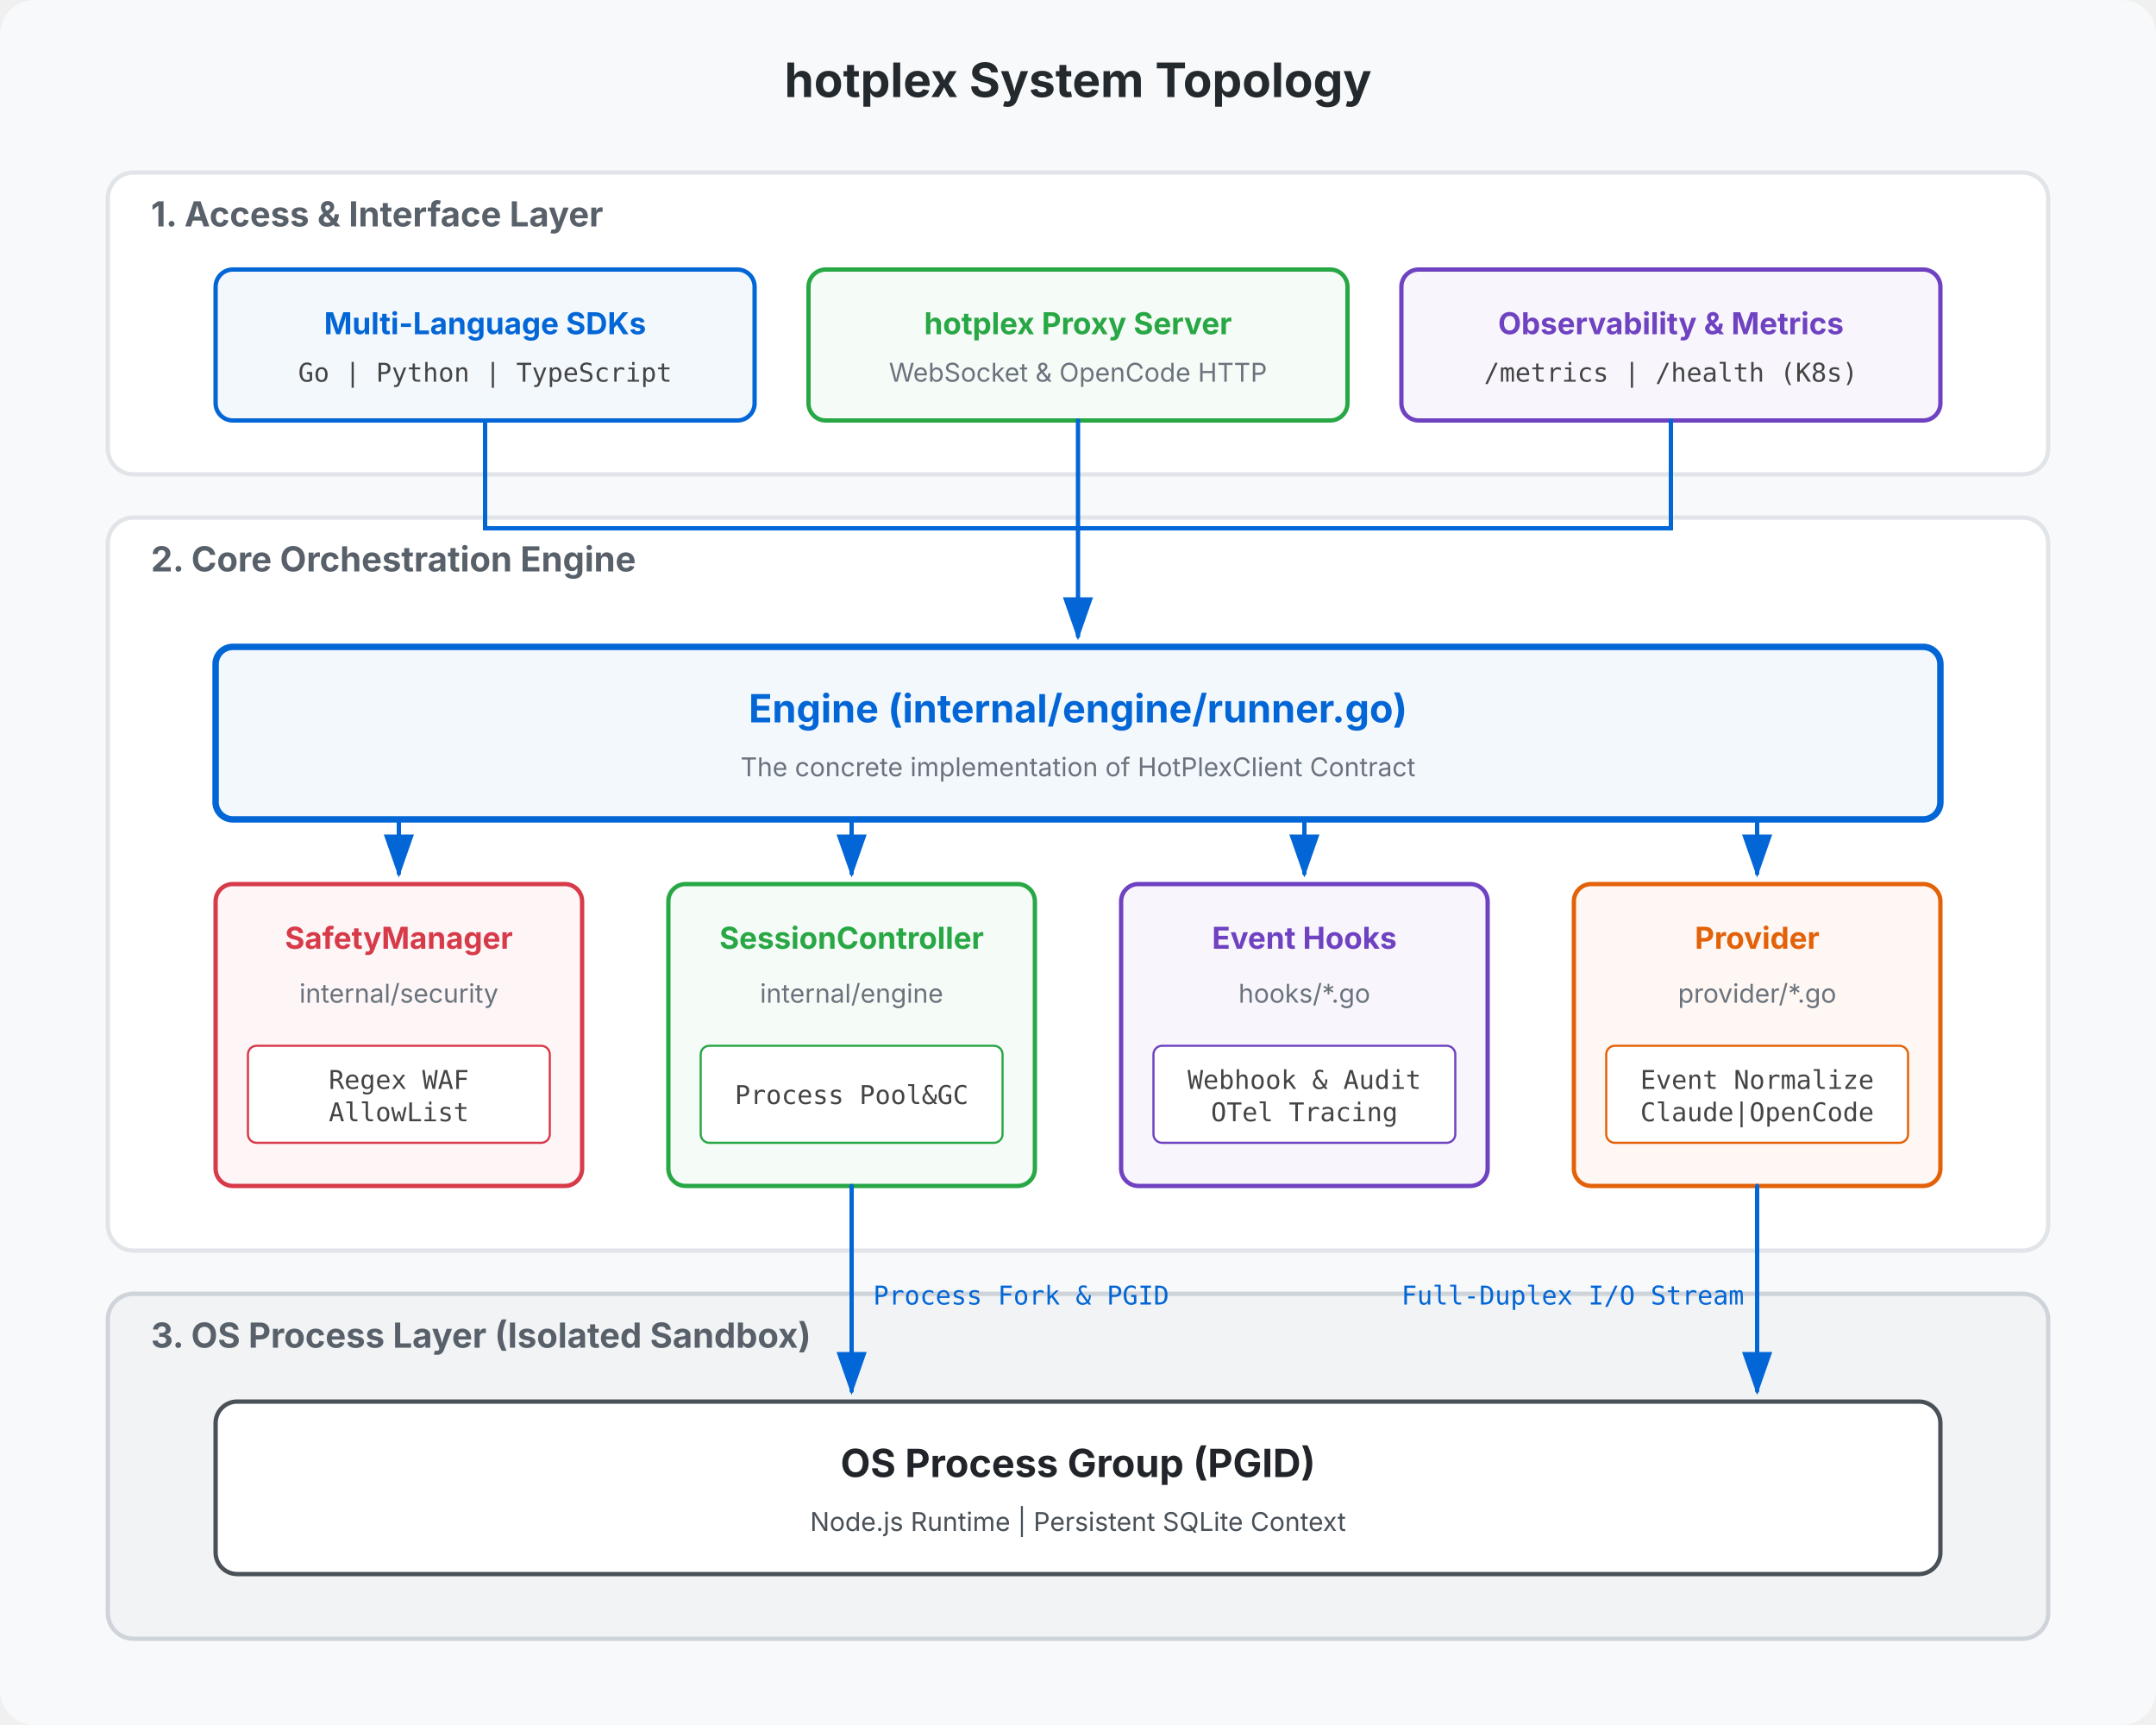
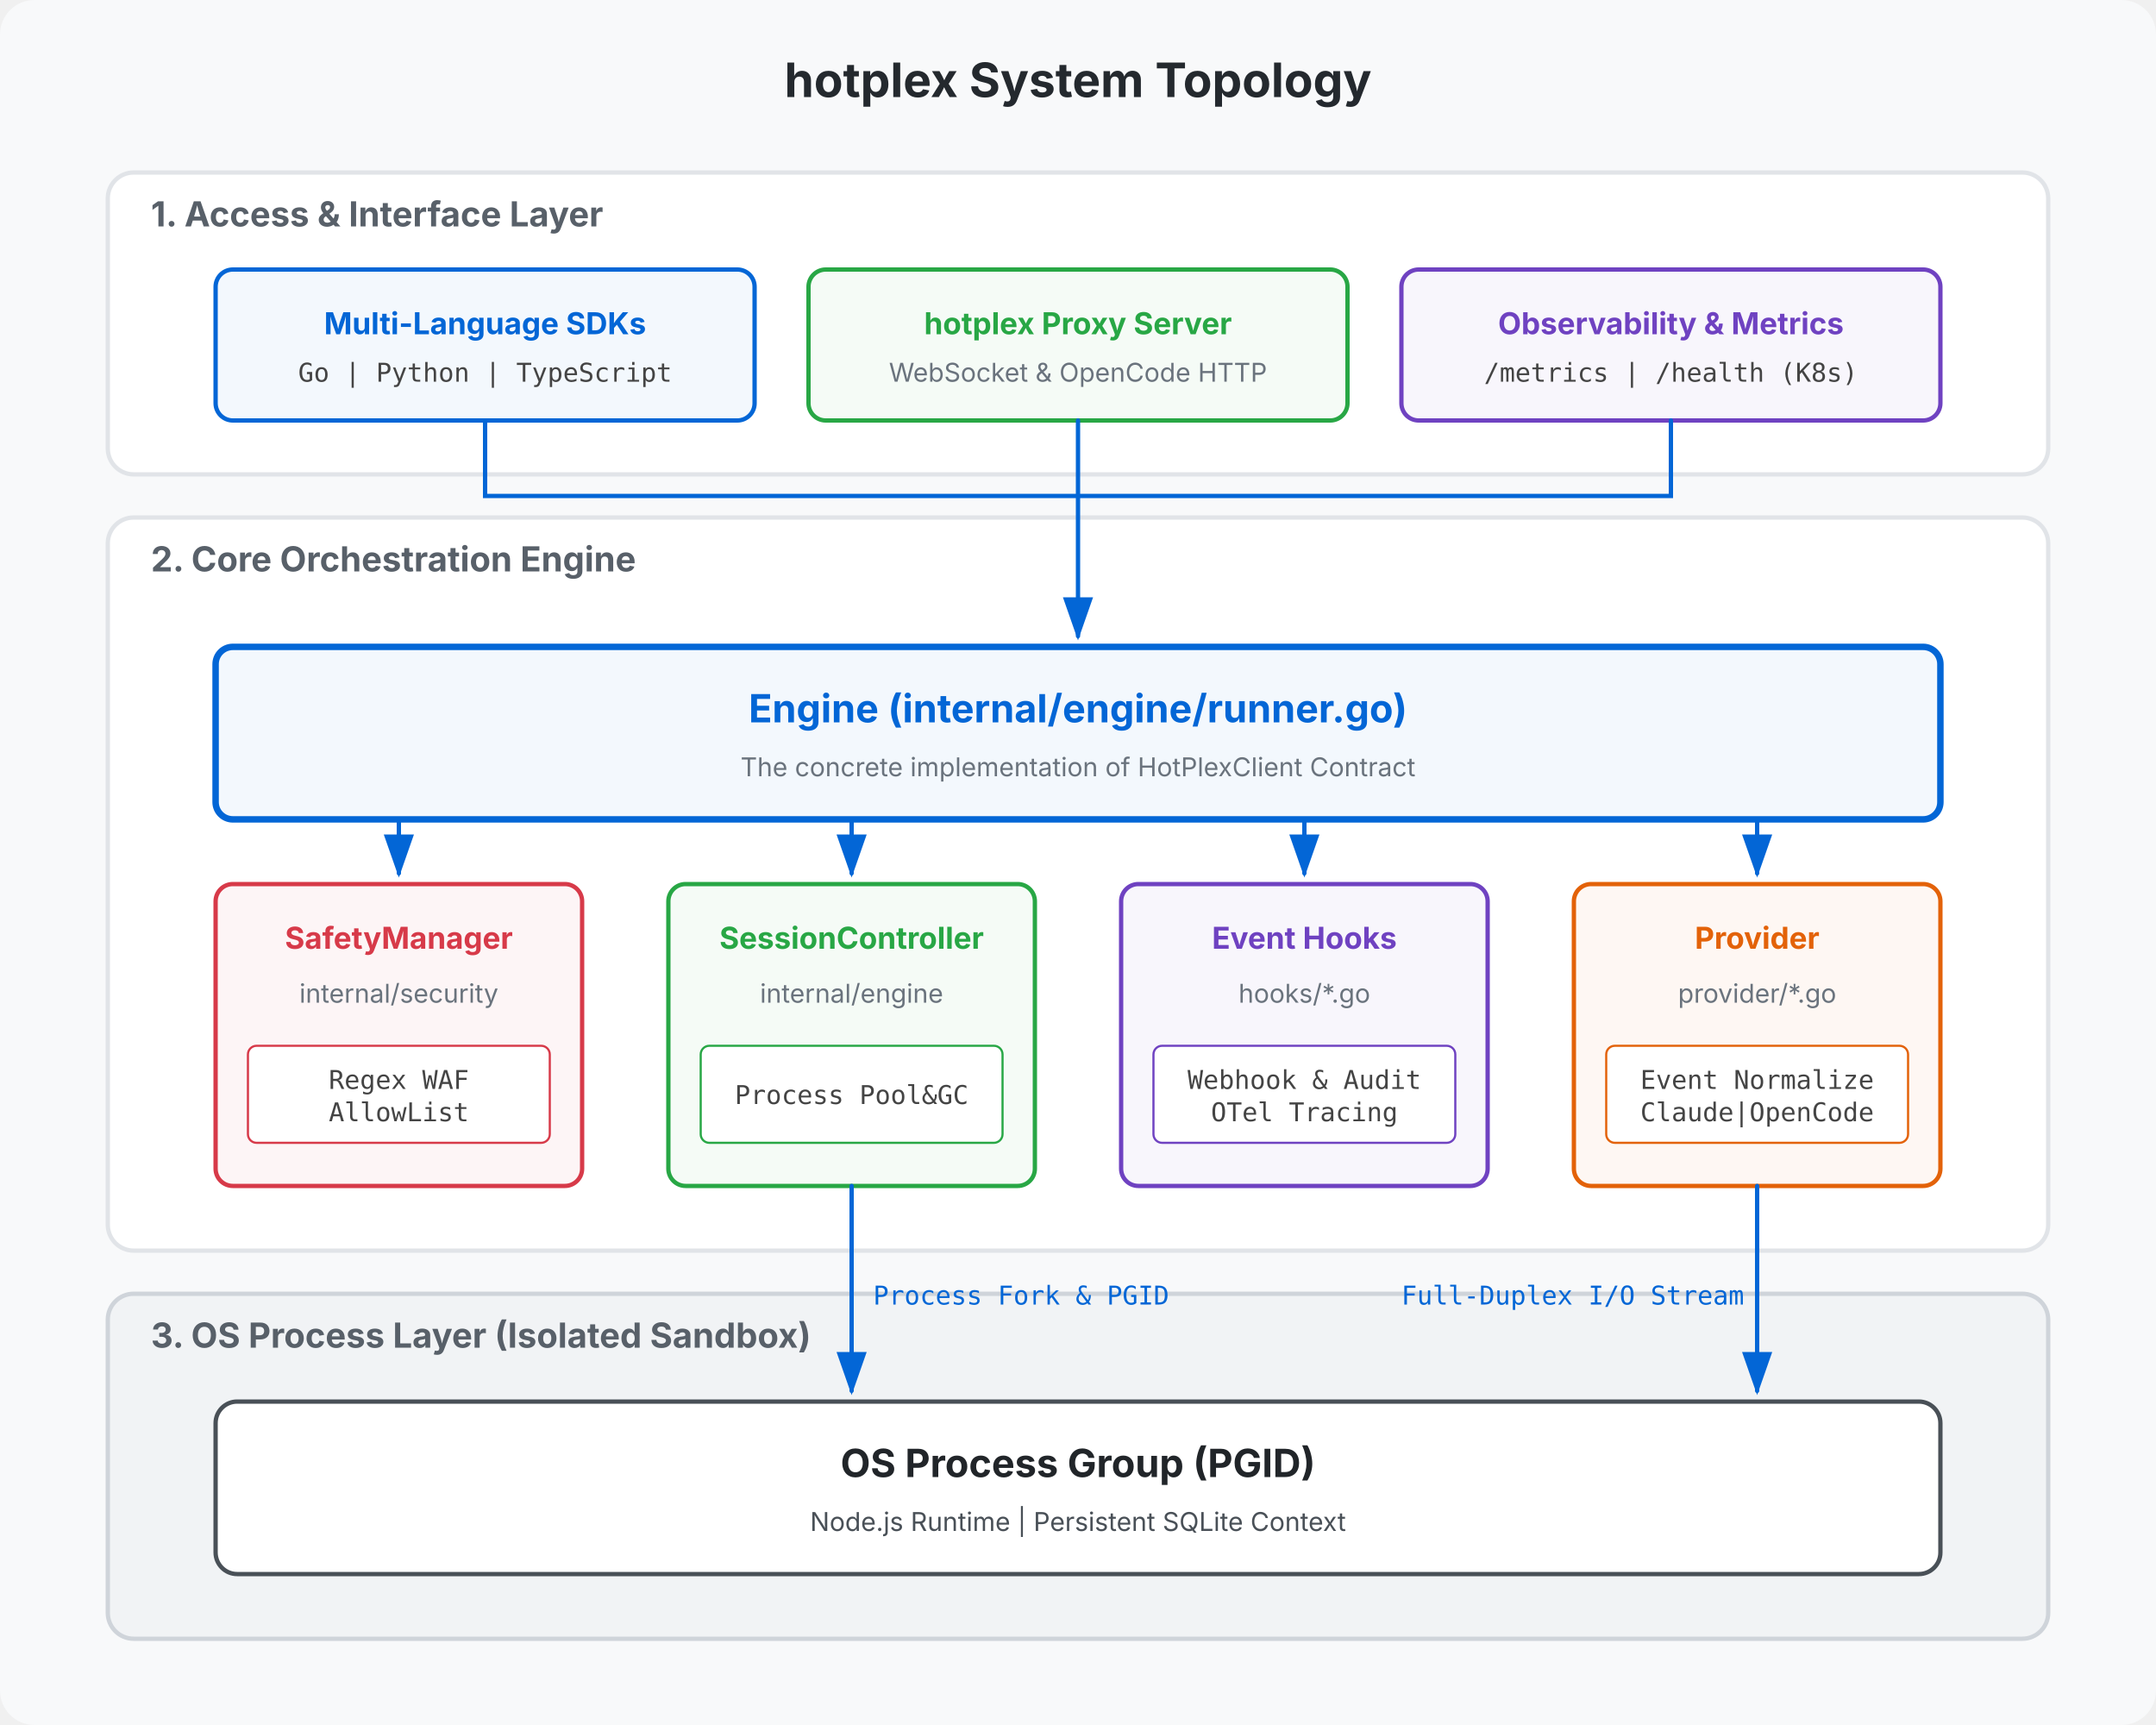
<svg xmlns="http://www.w3.org/2000/svg" viewBox="0 0 1000 800" width="1000" height="800">
  <defs>
    <style>
      .bg { fill: #f8f9fa; }
      .layer-bg { fill: #ffffff; stroke: #e1e4e8; stroke-width: 2; }
      .layer-sandbox { fill: #f1f3f5; stroke: #cfd4da; stroke-width: 2; }
      .box { rx: 8; fill: #fff; stroke-width: 2; stroke: #e1e4e8; }
      .box-accent { fill: rgba(3, 102, 214, 0.05); stroke: #0366d6; stroke-width: 2; rx: 8; }
      .box-success { fill: rgba(40, 167, 69, 0.05); stroke: #28a745; stroke-width: 2; rx: 8; }
      .box-warning { fill: rgba(215, 58, 73, 0.05); stroke: #d73a49; stroke-width: 2; rx: 8; }
      .box-purple { fill: rgba(111, 66, 193, 0.05); stroke: #6f42c1; stroke-width: 2; rx: 8; }
      .box-orange { fill: rgba(227, 98, 9, 0.05); stroke: #e36209; stroke-width: 2; rx: 8; }
      
      .text-title { font-family: -apple-system, BlinkMacSystemFont, "Segoe UI", sans-serif; font-weight: bold; font-size: 22px; fill: #24292e; }
      .text-layer { font-family: -apple-system, sans-serif; font-weight: bold; font-size: 16px; fill: #586069; }
      .text-label { font-family: -apple-system, sans-serif; font-weight: bold; font-size: 14px; fill: #24292e; }
      .text-sub { font-family: -apple-system, sans-serif; font-size: 12px; fill: #6a737d; }
      .text-code { font-family: monospace; font-size: 12px; fill: #444; }
      
      .arrow { fill: none; stroke: #0366d6; stroke-width: 2; stroke-linecap: round; }
    </style>
    <marker id="arrowhead" markerWidth="10" markerHeight="7" refX="9" refY="3.5" orient="auto">
      <polygon points="0 0, 10 3.5, 0 7" fill="#0366d6" />
    </marker>
  </defs>
  <rect width="100%" height="100%" class="bg" rx="16" />
  <text x="500" y="45" text-anchor="middle" class="text-title">hotplex System Topology</text>
  <rect x="50" y="80" width="900" height="140" rx="12" class="layer-bg" />
  <text x="70" y="105" class="text-layer">1. Access &amp; Interface Layer</text>
  <g transform="translate(100, 125)">
    <rect width="250" height="70" rx="8" class="box-accent" />
    <text x="125" y="30" text-anchor="middle" class="text-label" style="fill:#0366d6">Multi-Language SDKs</text>
    <text x="125" y="52" text-anchor="middle" class="text-code">Go | Python | TypeScript</text>
  </g>
  <g transform="translate(375, 125)">
    <rect width="250" height="70" rx="8" class="box-success" />
    <text x="125" y="30" text-anchor="middle" class="text-label" style="fill:#28a745">hotplex Proxy Server</text>
    <text x="125" y="52" text-anchor="middle" class="text-sub">WebSocket &amp; OpenCode HTTP</text>
  </g>
  <g transform="translate(650, 125)">
    <rect width="250" height="70" rx="8" class="box-purple" />
    <text x="125" y="30" text-anchor="middle" class="text-label" style="fill:#6f42c1">Observability &amp; Metrics</text>
    <text x="125" y="52" text-anchor="middle" class="text-code">/metrics | /health (K8s)</text>
  </g>
  <rect x="50" y="240" width="900" height="340" rx="12" class="layer-bg" />
  <text x="70" y="265" class="text-layer">2. Core Orchestration Engine</text>
  <g transform="translate(100, 300)">
    <rect width="800" height="80" rx="8" class="box-accent" style="stroke-width: 3;" />
    <text x="400" y="35" text-anchor="middle" class="text-title" style="font-size: 18px; fill:#0366d6">Engine (internal/engine/runner.go)</text>
    <text x="400" y="60" text-anchor="middle" class="text-sub">The concrete implementation of HotPlexClient Contract</text>
  </g>
  <g transform="translate(100, 410)">
    <rect width="170" height="140" rx="8" class="box-warning" />
    <text x="85" y="30" text-anchor="middle" class="text-label" style="fill:#d73a49">SafetyManager</text>
    <text x="85" y="55" text-anchor="middle" class="text-sub">internal/security</text>
    <rect x="15" y="75" width="140" height="45" rx="4" fill="#fff" stroke="#d73a49" stroke-width="1" />
    <text x="85" y="95" text-anchor="middle" class="text-code">Regex WAF</text>
    <text x="85" y="110" text-anchor="middle" class="text-code">AllowList</text>
  </g>
  <g transform="translate(310, 410)">
    <rect width="170" height="140" rx="8" class="box-success" />
    <text x="85" y="30" text-anchor="middle" class="text-label" style="fill:#28a745">SessionController</text>
    <text x="85" y="55" text-anchor="middle" class="text-sub">internal/engine</text>
    <rect x="15" y="75" width="140" height="45" rx="4" fill="#fff" stroke="#28a745" stroke-width="1" />
    <text x="85" y="102" text-anchor="middle" class="text-code">Process Pool&amp;GC</text>
  </g>
  <g transform="translate(520, 410)">
    <rect width="170" height="140" rx="8" class="box-purple" />
    <text x="85" y="30" text-anchor="middle" class="text-label" style="fill:#6f42c1">Event Hooks</text>
    <text x="85" y="55" text-anchor="middle" class="text-sub">hooks/*.go</text>
    <rect x="15" y="75" width="140" height="45" rx="4" fill="#fff" stroke="#6f42c1" stroke-width="1" />
    <text x="85" y="95" text-anchor="middle" class="text-code">Webhook &amp; Audit</text>
    <text x="85" y="110" text-anchor="middle" class="text-code">OTel Tracing</text>
  </g>
  <g transform="translate(730, 410)">
    <rect width="170" height="140" rx="8" class="box-orange" />
    <text x="85" y="30" text-anchor="middle" class="text-label" style="fill:#e36209">Provider</text>
    <text x="85" y="55" text-anchor="middle" class="text-sub">provider/*.go</text>
    <rect x="15" y="75" width="140" height="45" rx="4" fill="#fff" stroke="#e36209" stroke-width="1" />
    <text x="85" y="95" text-anchor="middle" class="text-code">Event Normalize</text>
    <text x="85" y="110" text-anchor="middle" class="text-code">Claude|OpenCode</text>
  </g>
  <rect x="50" y="600" width="900" height="160" rx="12" class="layer-sandbox" />
  <text x="70" y="625" class="text-layer">3. OS Process Layer (Isolated Sandbox)</text>
  <g transform="translate(100, 650)">
    <rect width="800" height="80" rx="10" fill="#fff" stroke="#495057" stroke-width="2" />
    <text x="400" y="35" text-anchor="middle" class="text-title" style="fill:#212529; font-size: 18px;">OS Process Group (PGID)</text>
    <text x="400" y="60" text-anchor="middle" class="text-sub" style="fill:#495057;">Node.js Runtime | Persistent SQLite Context</text>
  </g>
-   <path d="M 225 195 L 225 245 L 500 245" class="arrow" />
-   <path d="M 775 195 L 775 245 L 500 245" class="arrow" />
+   <path d="M 225 195 L 225 230 L 500 230" class="arrow" />
+   <path d="M 775 195 L 775 230 L 500 230" class="arrow" />
  <path d="M 500 195 L 500 295" class="arrow" marker-end="url(#arrowhead)" />
  <path d="M 185 380 L 185 405" class="arrow" marker-end="url(#arrowhead)" />
  <path d="M 395 380 L 395 405" class="arrow" marker-end="url(#arrowhead)" />
  <path d="M 605 380 L 605 405" class="arrow" marker-end="url(#arrowhead)" />
  <path d="M 815 380 L 815 405" class="arrow" marker-end="url(#arrowhead)" />
  <path d="M 395 550 L 395 645" class="arrow" marker-end="url(#arrowhead)" />
  <text x="405" y="605" class="text-code" style="fill:#0366d6">Process Fork &amp; PGID</text>
  <path d="M 815 550 L 815 645" class="arrow" marker-end="url(#arrowhead)" />
  <text x="650" y="605" class="text-code" style="fill:#0366d6">Full-Duplex I/O Stream</text>
</svg>
